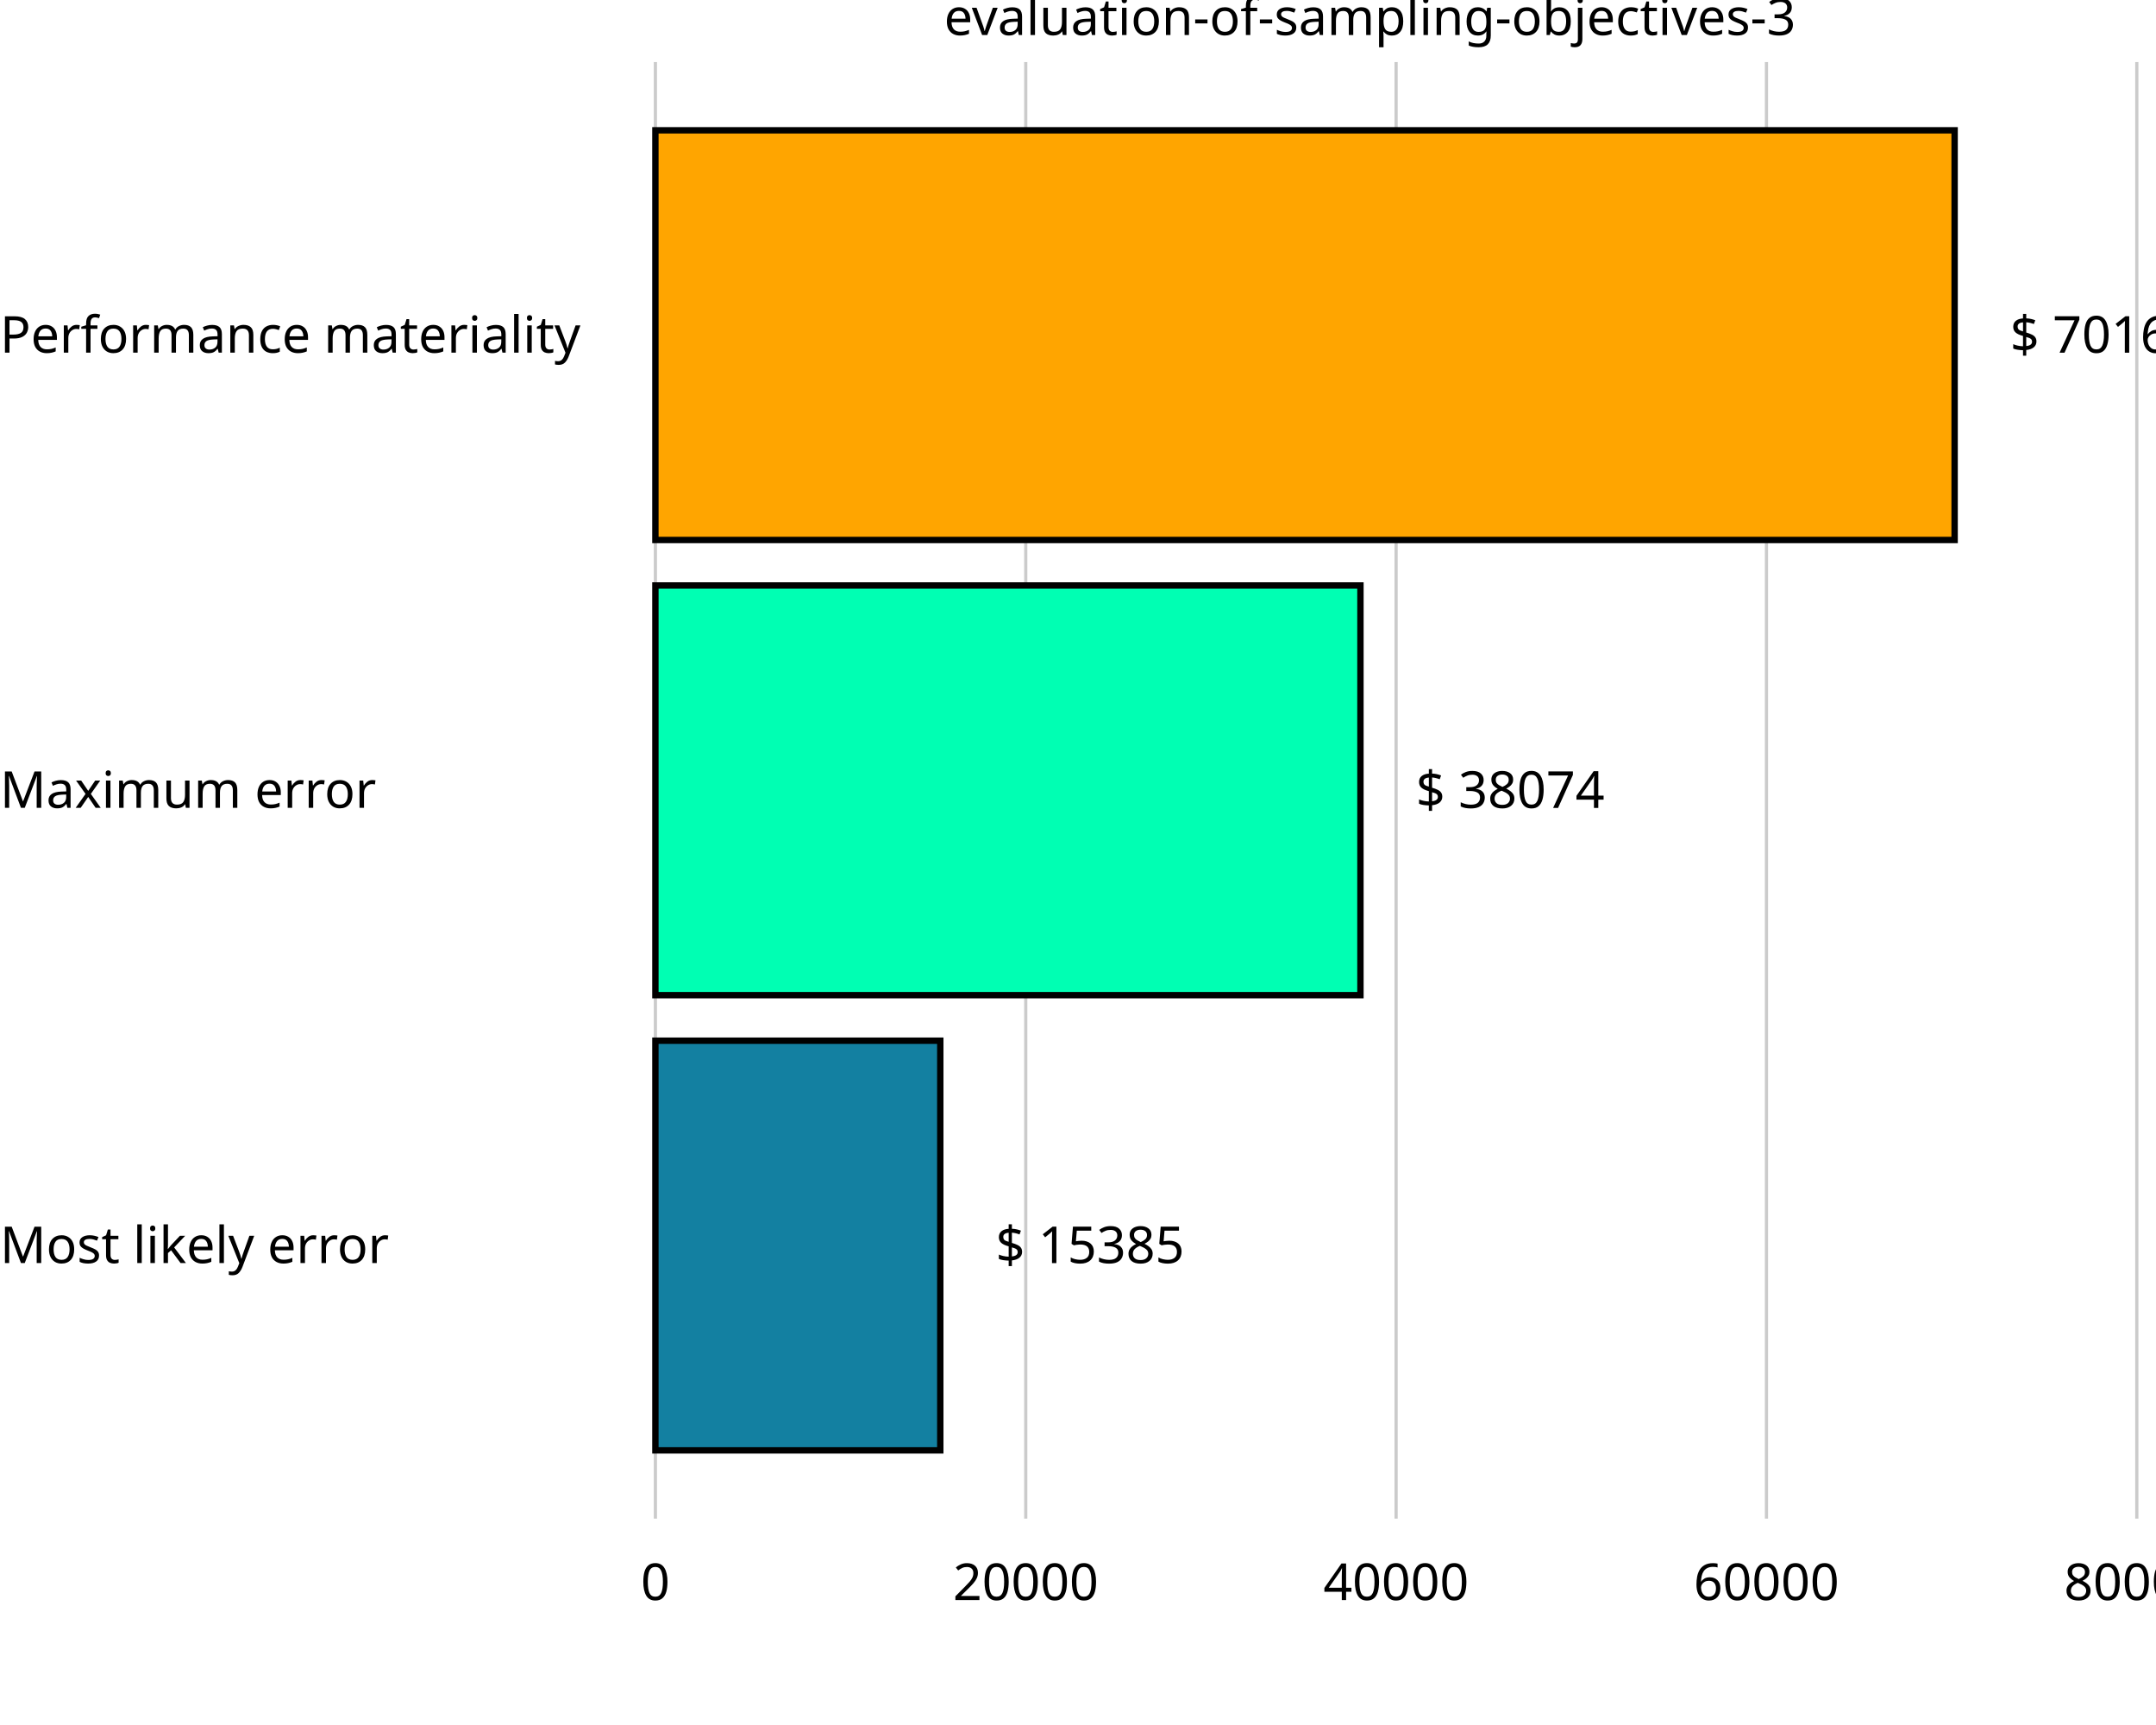
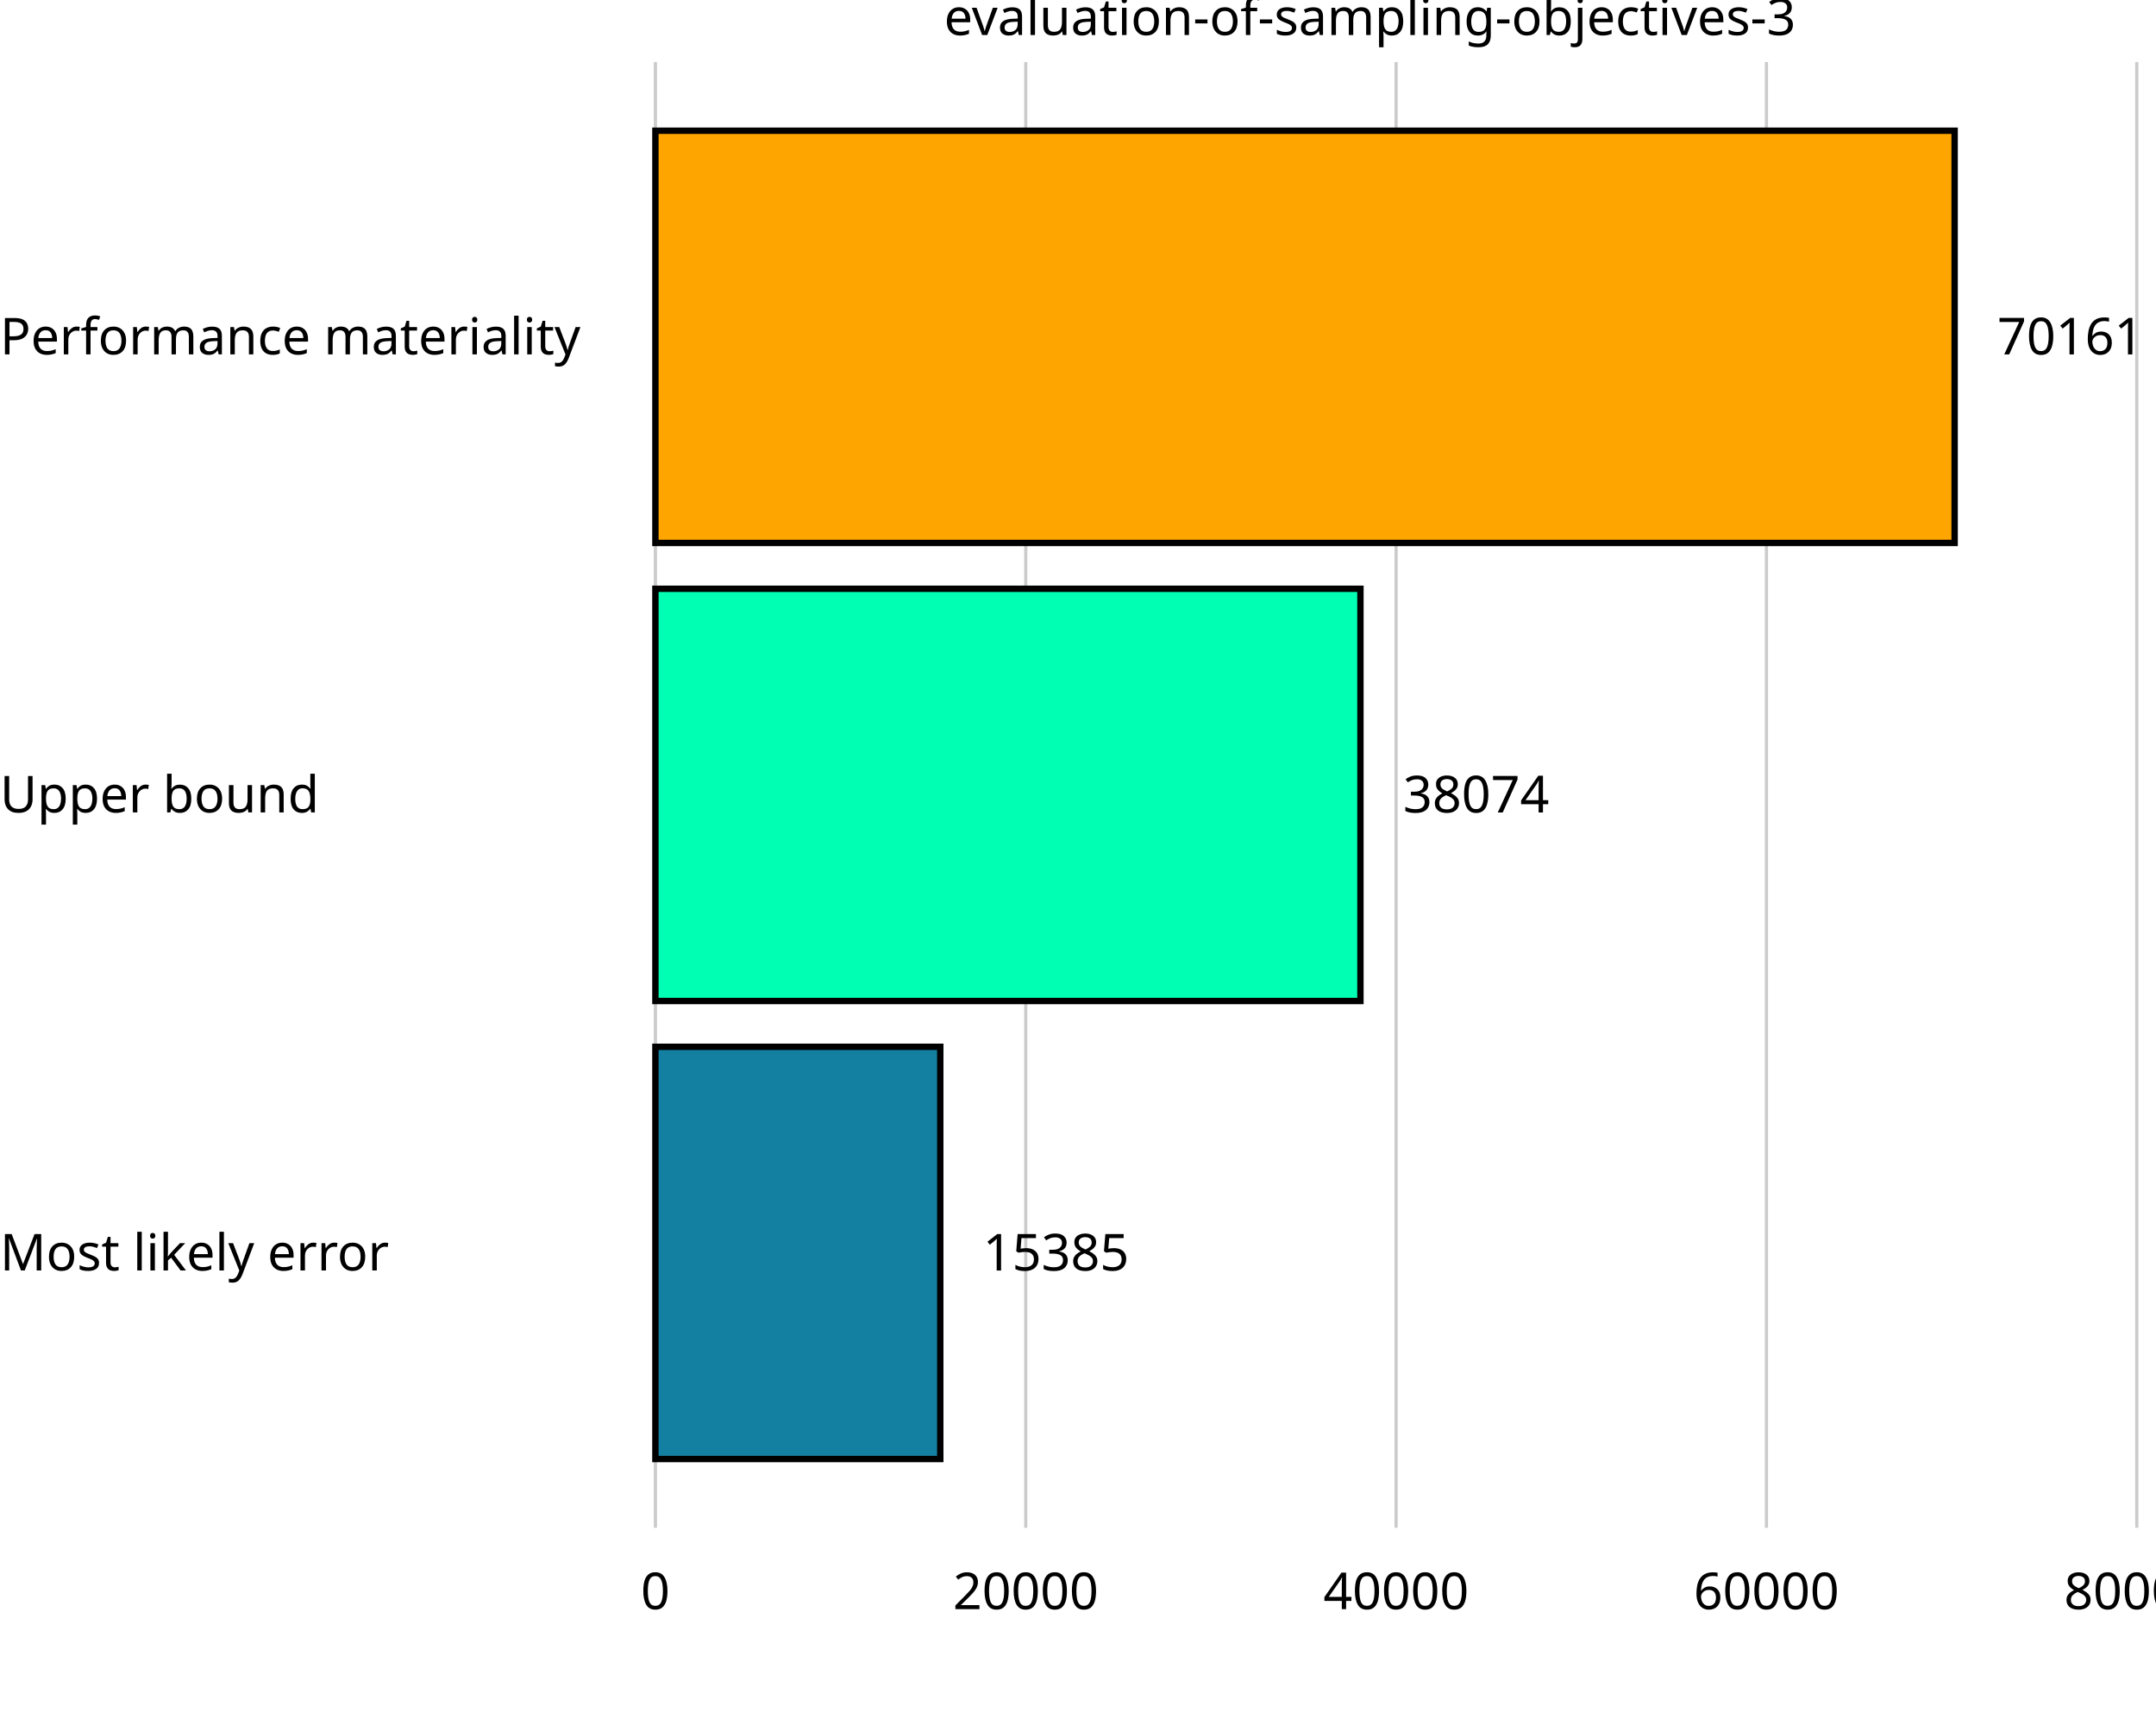
<svg xmlns="http://www.w3.org/2000/svg" class="svglite" data-engine-version="2.0" width="720.00pt" height="576.00pt" viewBox="0 0 720.00 576.00">
  <defs>
    <style type="text/css">
    .svglite line, .svglite polyline, .svglite polygon, .svglite path, .svglite rect, .svglite circle {
      fill: none;
      stroke: #000000;
      stroke-linecap: round;
      stroke-linejoin: round;
      stroke-miterlimit: 10.00;
    }
  </style>
  </defs>
  <rect width="100%" height="100%" style="stroke: none; fill: #FFFFFF;" />
  <defs>
    <clipPath id="cpMC4wMHw3MjAuMDB8MC4wMHw1NzYuMDA=">
      <rect x="0.00" y="0.00" width="720.00" height="576.00" />
    </clipPath>
  </defs>
  <g clip-path="url(#cpMC4wMHw3MjAuMDB8MC4wMHw1NzYuMDA=)">
    <rect x="0.00" y="0.00" width="720.00" height="576.00" style="stroke-width: 10.67; stroke: none;" />
  </g>
  <defs>
-     <clipPath id="cpMTk1LjAxfDcyMC4wMHwyMC43MXw1MDcuMDk=">
-       <rect x="195.01" y="20.71" width="524.99" height="486.39" />
+     <clipPath id="cpMTk1LjAxfDcyMC4wMHwyMC43MXw1MTAuMTQ=">
+       <rect x="195.01" y="20.71" width="524.99" height="489.43" />
    </clipPath>
  </defs>
-   <g clip-path="url(#cpMTk1LjAxfDcyMC4wMHwyMC43MXw1MDcuMDk=)">
-     <rect x="195.01" y="20.71" width="524.99" height="486.39" style="stroke-width: 10.67; stroke: none;" />
-     <polyline points="218.87,507.09 218.87,20.71 " style="stroke-width: 1.07; stroke: #CBCBCB; stroke-linecap: butt;" />
-     <polyline points="342.55,507.09 342.55,20.71 " style="stroke-width: 1.07; stroke: #CBCBCB; stroke-linecap: butt;" />
-     <polyline points="466.23,507.09 466.23,20.71 " style="stroke-width: 1.07; stroke: #CBCBCB; stroke-linecap: butt;" />
-     <polyline points="589.91,507.09 589.91,20.71 " style="stroke-width: 1.07; stroke: #CBCBCB; stroke-linecap: butt;" />
-     <polyline points="713.59,507.09 713.59,20.71 " style="stroke-width: 1.07; stroke: #CBCBCB; stroke-linecap: butt;" />
-     <rect x="218.87" y="347.50" width="95.14" height="136.80" style="stroke-width: 2.13; stroke-linecap: square; stroke-linejoin: miter; fill: #1380A1;" />
-     <rect x="218.87" y="195.50" width="235.45" height="136.80" style="stroke-width: 2.13; stroke-linecap: square; stroke-linejoin: miter; fill: #00FFB3;" />
-     <rect x="218.87" y="43.51" width="433.88" height="136.80" style="stroke-width: 2.13; stroke-linecap: square; stroke-linejoin: miter; fill: #FFA500;" />
-     <text x="332.52" y="421.77" style="font-size: 17.07px; font-family: sans;" textLength="61.71px" lengthAdjust="spacingAndGlyphs">$ 15385</text>
-     <text x="472.84" y="269.78" style="font-size: 17.07px; font-family: sans;" textLength="61.71px" lengthAdjust="spacingAndGlyphs">$ 38074</text>
-     <text x="671.26" y="117.78" style="font-size: 17.07px; font-family: sans;" textLength="61.71px" lengthAdjust="spacingAndGlyphs">$ 70161</text>
-     <rect x="195.01" y="20.71" width="524.99" height="486.39" style="stroke-width: 0.00; stroke: none;" />
+   <g clip-path="url(#cpMTk1LjAxfDcyMC4wMHwyMC43MXw1MTAuMTQ=)">
+     <rect x="195.01" y="20.71" width="524.99" height="489.43" style="stroke-width: 10.67; stroke: none;" />
+     <polyline points="218.87,510.14 218.87,20.71 " style="stroke-width: 1.07; stroke: #CBCBCB; stroke-linecap: butt;" />
+     <polyline points="342.55,510.14 342.55,20.71 " style="stroke-width: 1.07; stroke: #CBCBCB; stroke-linecap: butt;" />
+     <polyline points="466.23,510.14 466.23,20.71 " style="stroke-width: 1.07; stroke: #CBCBCB; stroke-linecap: butt;" />
+     <polyline points="589.91,510.14 589.91,20.71 " style="stroke-width: 1.07; stroke: #CBCBCB; stroke-linecap: butt;" />
+     <polyline points="713.59,510.14 713.59,20.71 " style="stroke-width: 1.07; stroke: #CBCBCB; stroke-linecap: butt;" />
+     <rect x="218.87" y="349.54" width="95.14" height="137.65" style="stroke-width: 2.13; stroke-linecap: square; stroke-linejoin: miter; fill: #1380A1;" />
+     <rect x="218.87" y="196.60" width="235.45" height="137.65" style="stroke-width: 2.13; stroke-linecap: square; stroke-linejoin: miter; fill: #00FFB3;" />
+     <rect x="218.87" y="43.65" width="433.88" height="137.65" style="stroke-width: 2.13; stroke-linecap: square; stroke-linejoin: miter; fill: #FFA500;" />
+     <text x="328.25" y="424.25" style="font-size: 17.07px; font-family: sans;" textLength="47.48px" lengthAdjust="spacingAndGlyphs">15385</text>
+     <text x="468.56" y="271.30" style="font-size: 17.07px; font-family: sans;" textLength="47.48px" lengthAdjust="spacingAndGlyphs">38074</text>
+     <text x="666.99" y="118.35" style="font-size: 17.07px; font-family: sans;" textLength="47.48px" lengthAdjust="spacingAndGlyphs">70161</text>
+     <rect x="195.01" y="20.71" width="524.99" height="489.43" style="stroke-width: 0.00; stroke: none;" />
  </g>
  <g clip-path="url(#cpMC4wMHw3MjAuMDB8MC4wMHw1NzYuMDA=)">
-     <polyline points="195.01,507.09 195.01,20.71 " style="stroke-width: 0.00; stroke: none; stroke-linecap: butt;" />
-     <text x="-0" y="421.75" style="font-size: 17.00px; font-family: sans;" textLength="119.98px" lengthAdjust="spacingAndGlyphs">Most likely error</text>
-     <text x="-0" y="269.75" style="font-size: 17.00px; font-family: sans;" textLength="114.31px" lengthAdjust="spacingAndGlyphs">Maximum error</text>
-     <text x="-0" y="117.76" style="font-size: 17.00px; font-family: sans;" textLength="179.53px" lengthAdjust="spacingAndGlyphs">Performance materiality</text>
-     <polyline points="195.01,507.09 720.00,507.09 " style="stroke-width: 0.00; stroke: none; stroke-linecap: butt;" />
-     <text x="218.87" y="534.27" text-anchor="middle" style="font-size: 17.00px; font-family: sans;" textLength="28.35px" lengthAdjust="spacingAndGlyphs">    0</text>
-     <text x="342.55" y="534.27" text-anchor="middle" style="font-size: 17.00px; font-family: sans;" textLength="47.28px" lengthAdjust="spacingAndGlyphs">20000</text>
-     <text x="466.23" y="534.27" text-anchor="middle" style="font-size: 17.00px; font-family: sans;" textLength="47.28px" lengthAdjust="spacingAndGlyphs">40000</text>
-     <text x="589.91" y="534.27" text-anchor="middle" style="font-size: 17.00px; font-family: sans;" textLength="47.28px" lengthAdjust="spacingAndGlyphs">60000</text>
-     <text x="713.59" y="534.27" text-anchor="middle" style="font-size: 17.00px; font-family: sans;" textLength="47.28px" lengthAdjust="spacingAndGlyphs">80000</text>
+     <polyline points="195.01,510.14 195.01,20.71 " style="stroke-width: 0.00; stroke: none; stroke-linecap: butt;" />
+     <text x="-0" y="424.22" style="font-size: 17.00px; font-family: sans;" textLength="119.98px" lengthAdjust="spacingAndGlyphs">Most likely error</text>
+     <text x="-0" y="271.27" style="font-size: 17.00px; font-family: sans;" textLength="98.31px" lengthAdjust="spacingAndGlyphs">Upper bound</text>
+     <text x="-0" y="118.33" style="font-size: 17.00px; font-family: sans;" textLength="179.53px" lengthAdjust="spacingAndGlyphs">Performance materiality</text>
+     <polyline points="195.01,510.14 720.00,510.14 " style="stroke-width: 0.00; stroke: none; stroke-linecap: butt;" />
+     <text x="218.87" y="537.32" text-anchor="middle" style="font-size: 17.00px; font-family: sans;" textLength="28.35px" lengthAdjust="spacingAndGlyphs">    0</text>
+     <text x="342.55" y="537.32" text-anchor="middle" style="font-size: 17.00px; font-family: sans;" textLength="47.28px" lengthAdjust="spacingAndGlyphs">20000</text>
+     <text x="466.23" y="537.32" text-anchor="middle" style="font-size: 17.00px; font-family: sans;" textLength="47.28px" lengthAdjust="spacingAndGlyphs">40000</text>
+     <text x="589.91" y="537.32" text-anchor="middle" style="font-size: 17.00px; font-family: sans;" textLength="47.28px" lengthAdjust="spacingAndGlyphs">60000</text>
+     <text x="713.59" y="537.32" text-anchor="middle" style="font-size: 17.00px; font-family: sans;" textLength="47.28px" lengthAdjust="spacingAndGlyphs">80000</text>
    <text x="457.50" y="11.70" text-anchor="middle" style="font-size: 17.00px; font-family: sans;" textLength="267.44px" lengthAdjust="spacingAndGlyphs">evaluation-of-sampling-objectives-3</text>
  </g>
</svg>
